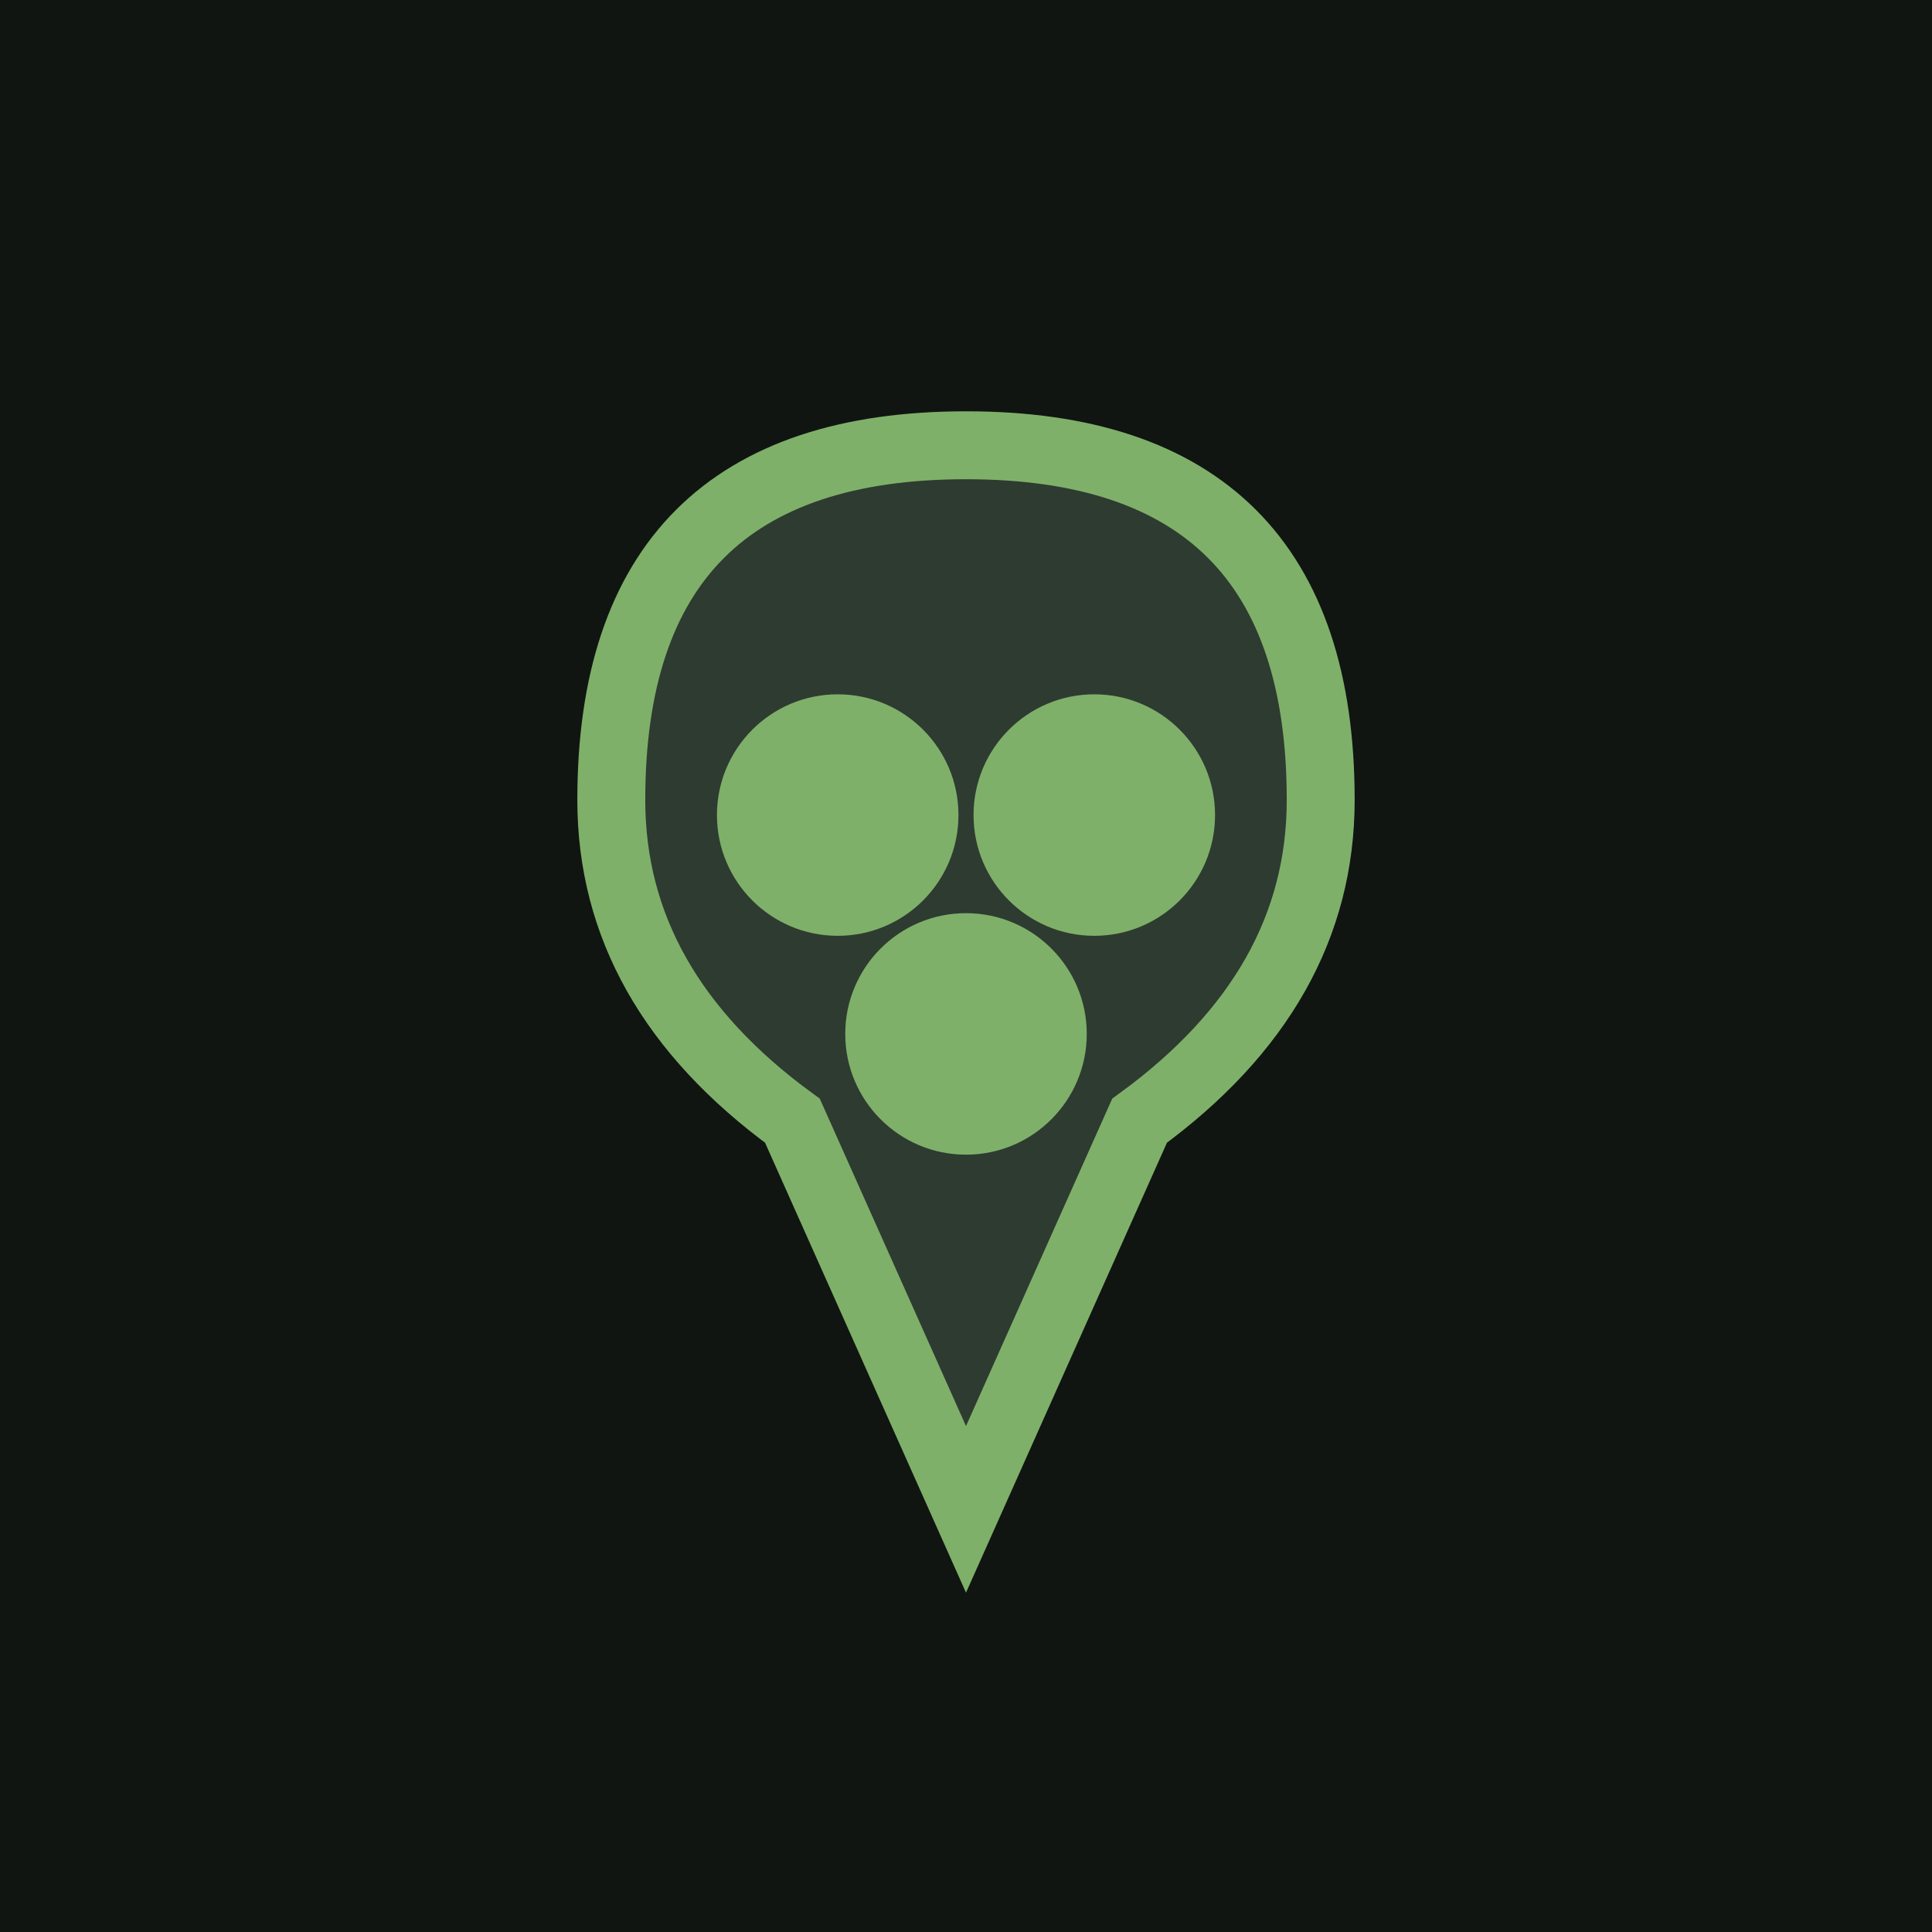
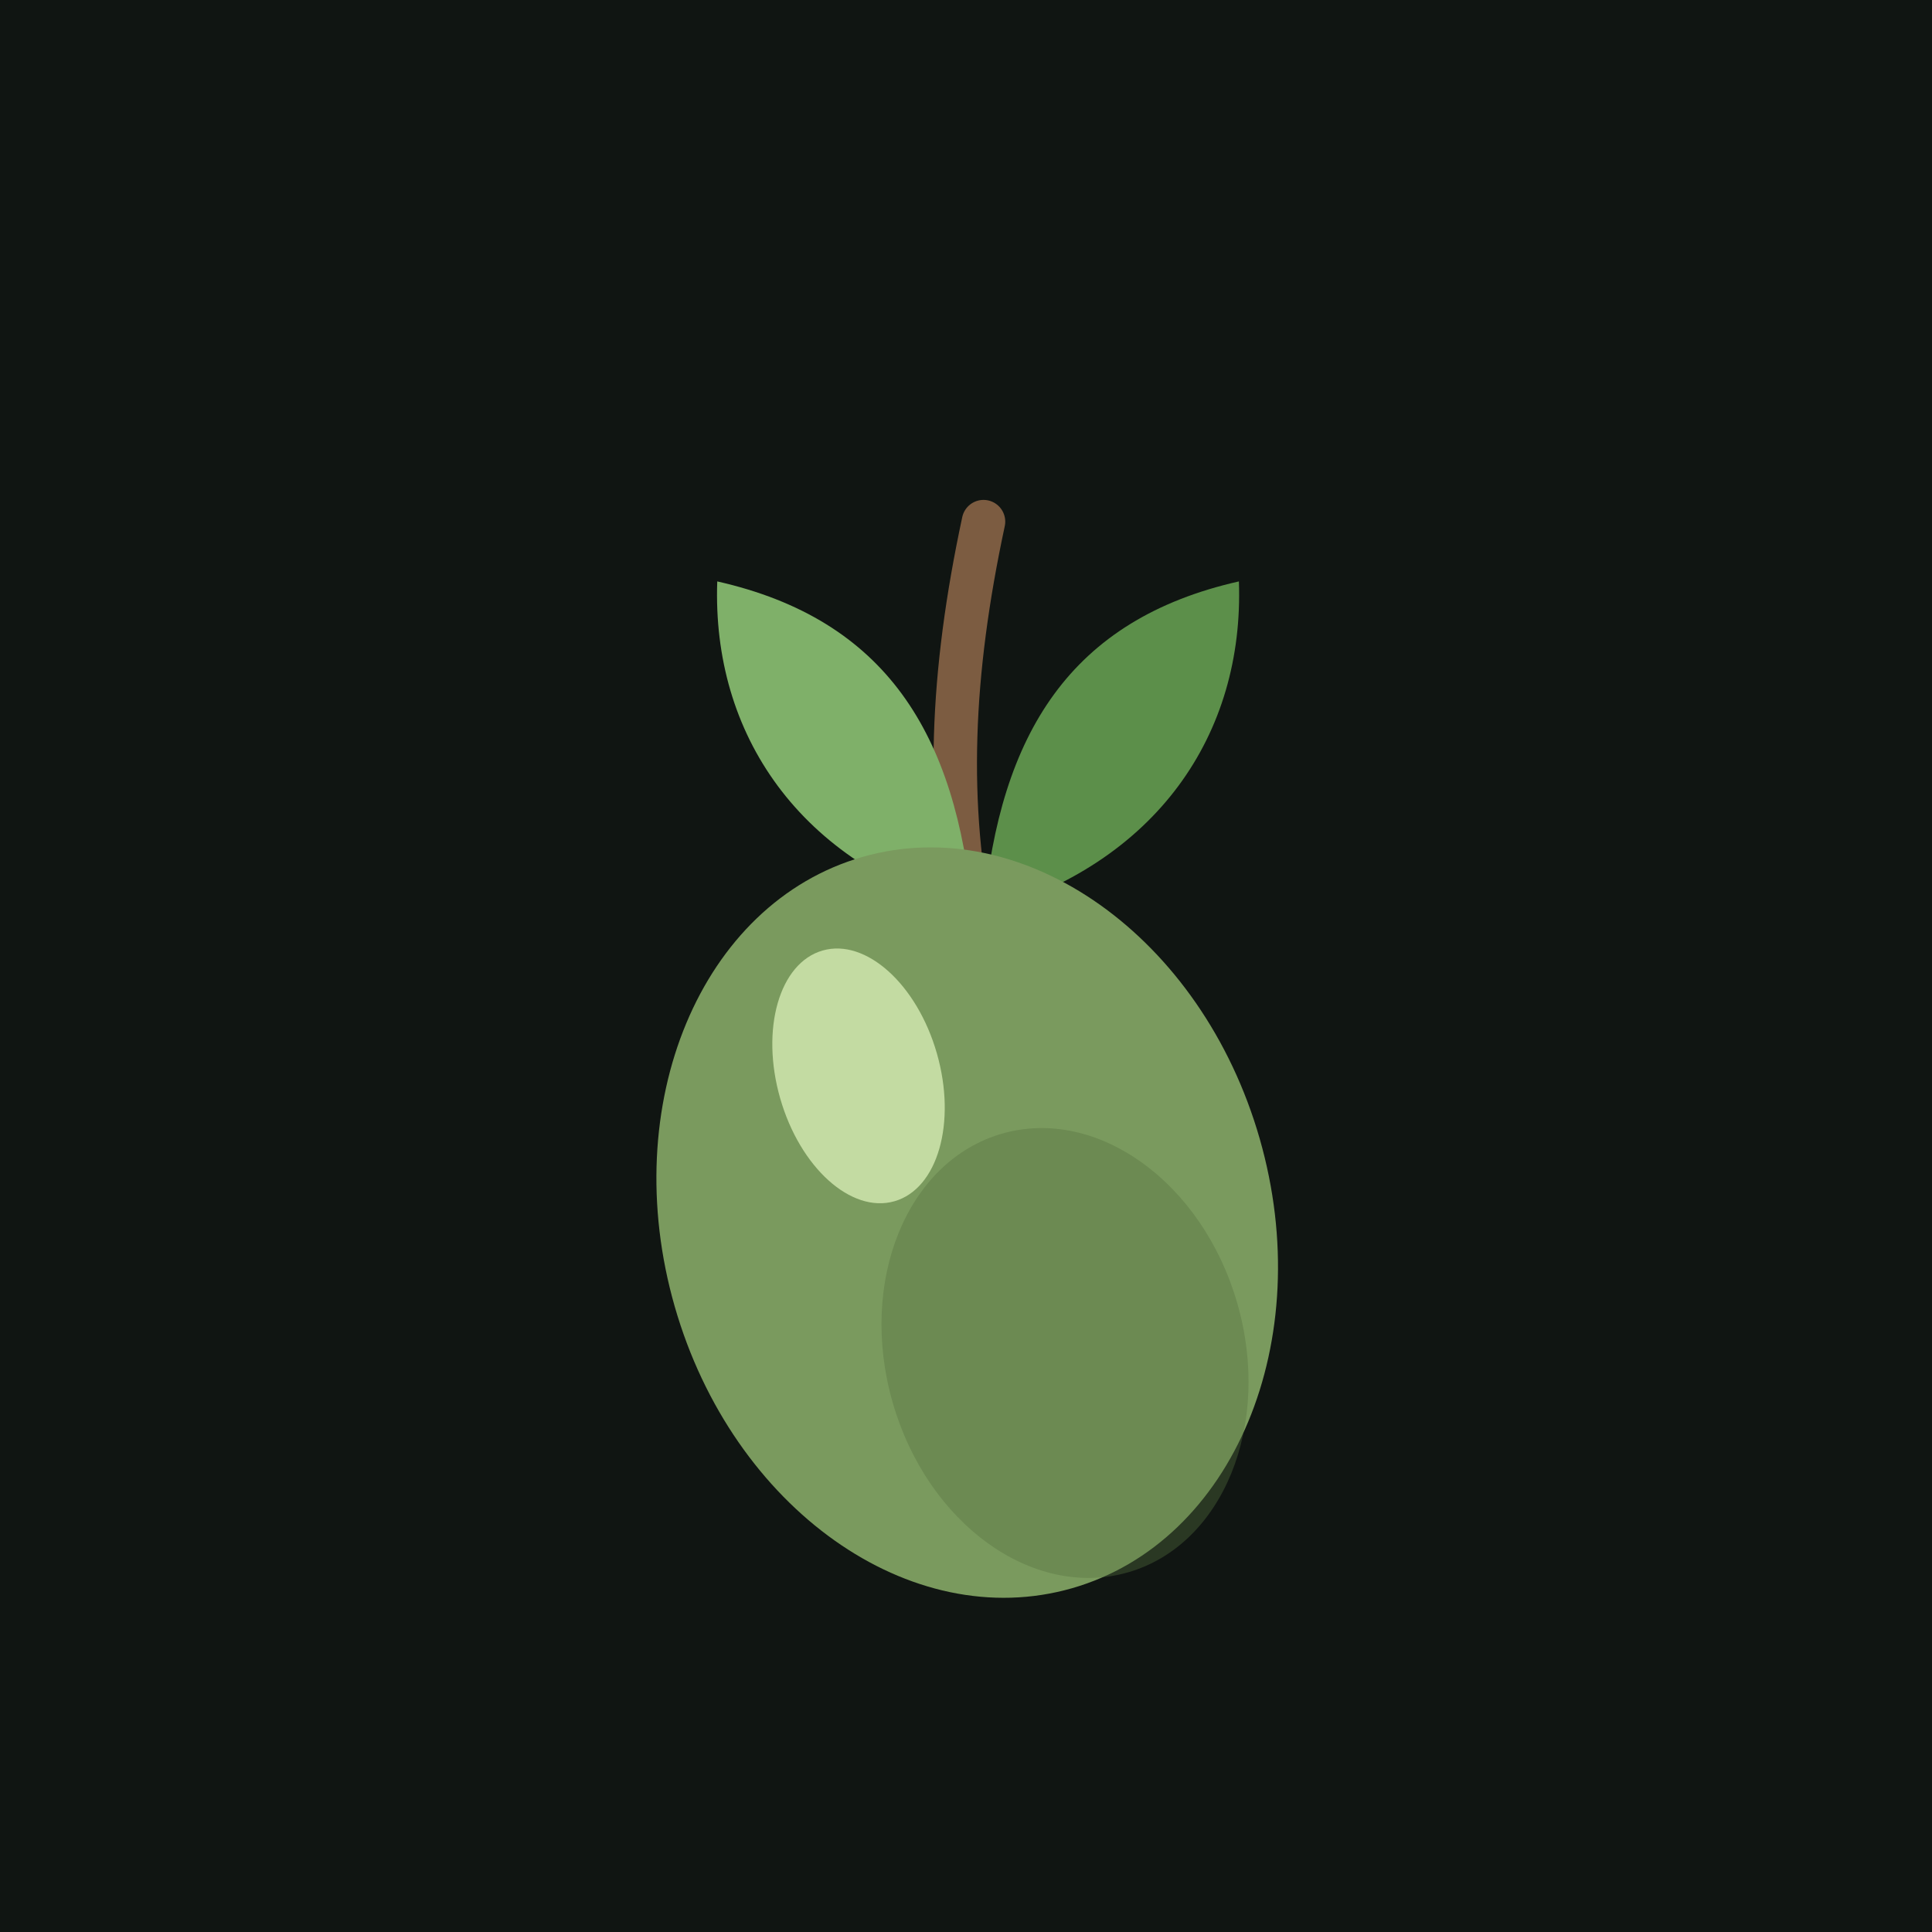
<svg xmlns="http://www.w3.org/2000/svg" viewBox="0 0 512 512">
  <rect width="512" height="512" fill="#101512" />
-   <path d="M256 118 Q162 118 162 212 Q162 262 210 297 L256 400 L302 297 Q350 262 350 212 Q350 118 256 118 Z" fill="#2e3b31" stroke="#7fb069" stroke-width="18" />
-   <circle cx="222" cy="216" r="32" fill="#7fb069" />
-   <circle cx="290" cy="216" r="32" fill="#7fb069" />
-   <circle cx="256" cy="274" r="32" fill="#7fb069" />
+   <g transform="translate(72,72) scale(0.72)">
+     <path d="M262 92 C 250 148 248 196 258 244" stroke="#7c5c41" stroke-width="16" fill="none" stroke-linecap="round" />
+     <path d="M258 236 C 194 218 162 170 164 114 C 226 128 252 170 258 236 Z" fill="#7fb069" />
+     <path d="M262 236 C 326 218 358 170 356 114 C 294 128 268 170 262 236 Z" fill="#5c8f4a" />
+     <ellipse cx="256" cy="350" rx="112" ry="140" fill="#7a9a5e" transform="rotate(-16 256 350)" />
+     <ellipse cx="292" cy="398" rx="66" ry="84" fill="#55703f" opacity=".38" transform="rotate(-16 292 398)" />
+     <ellipse cx="216" cy="296" rx="30" ry="48" fill="#c3dba2" transform="rotate(-16 216 296)" />
+   </g>
</svg>
